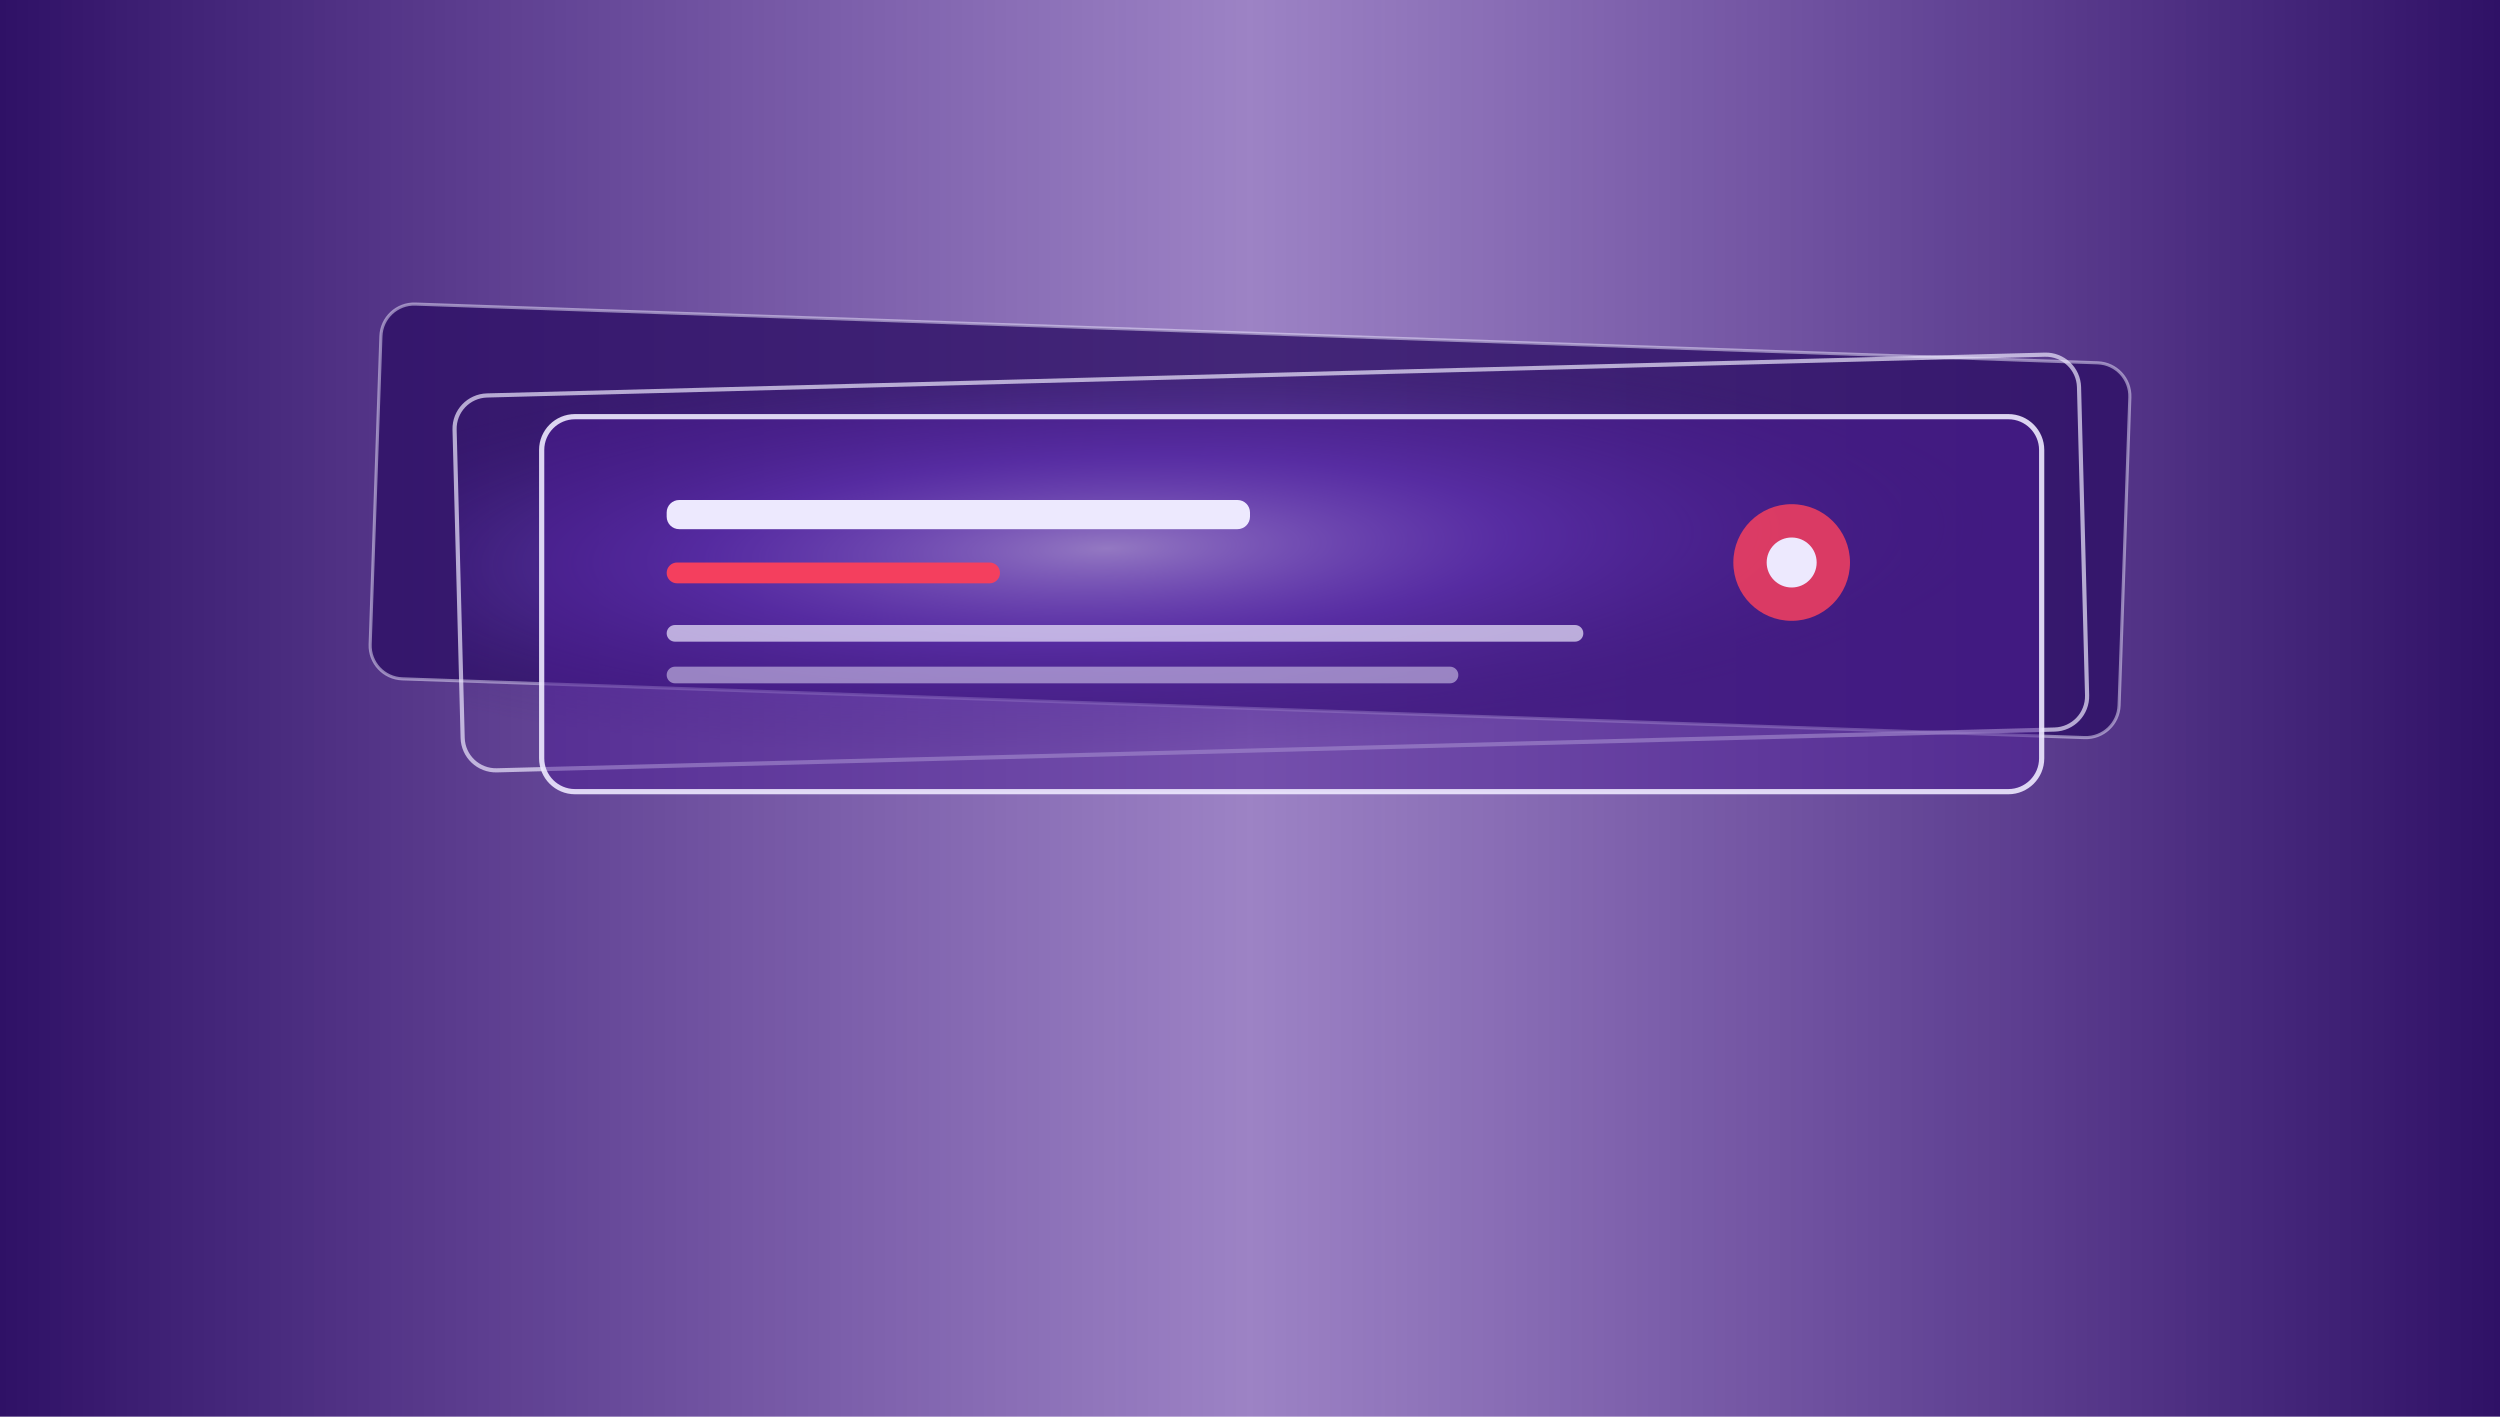
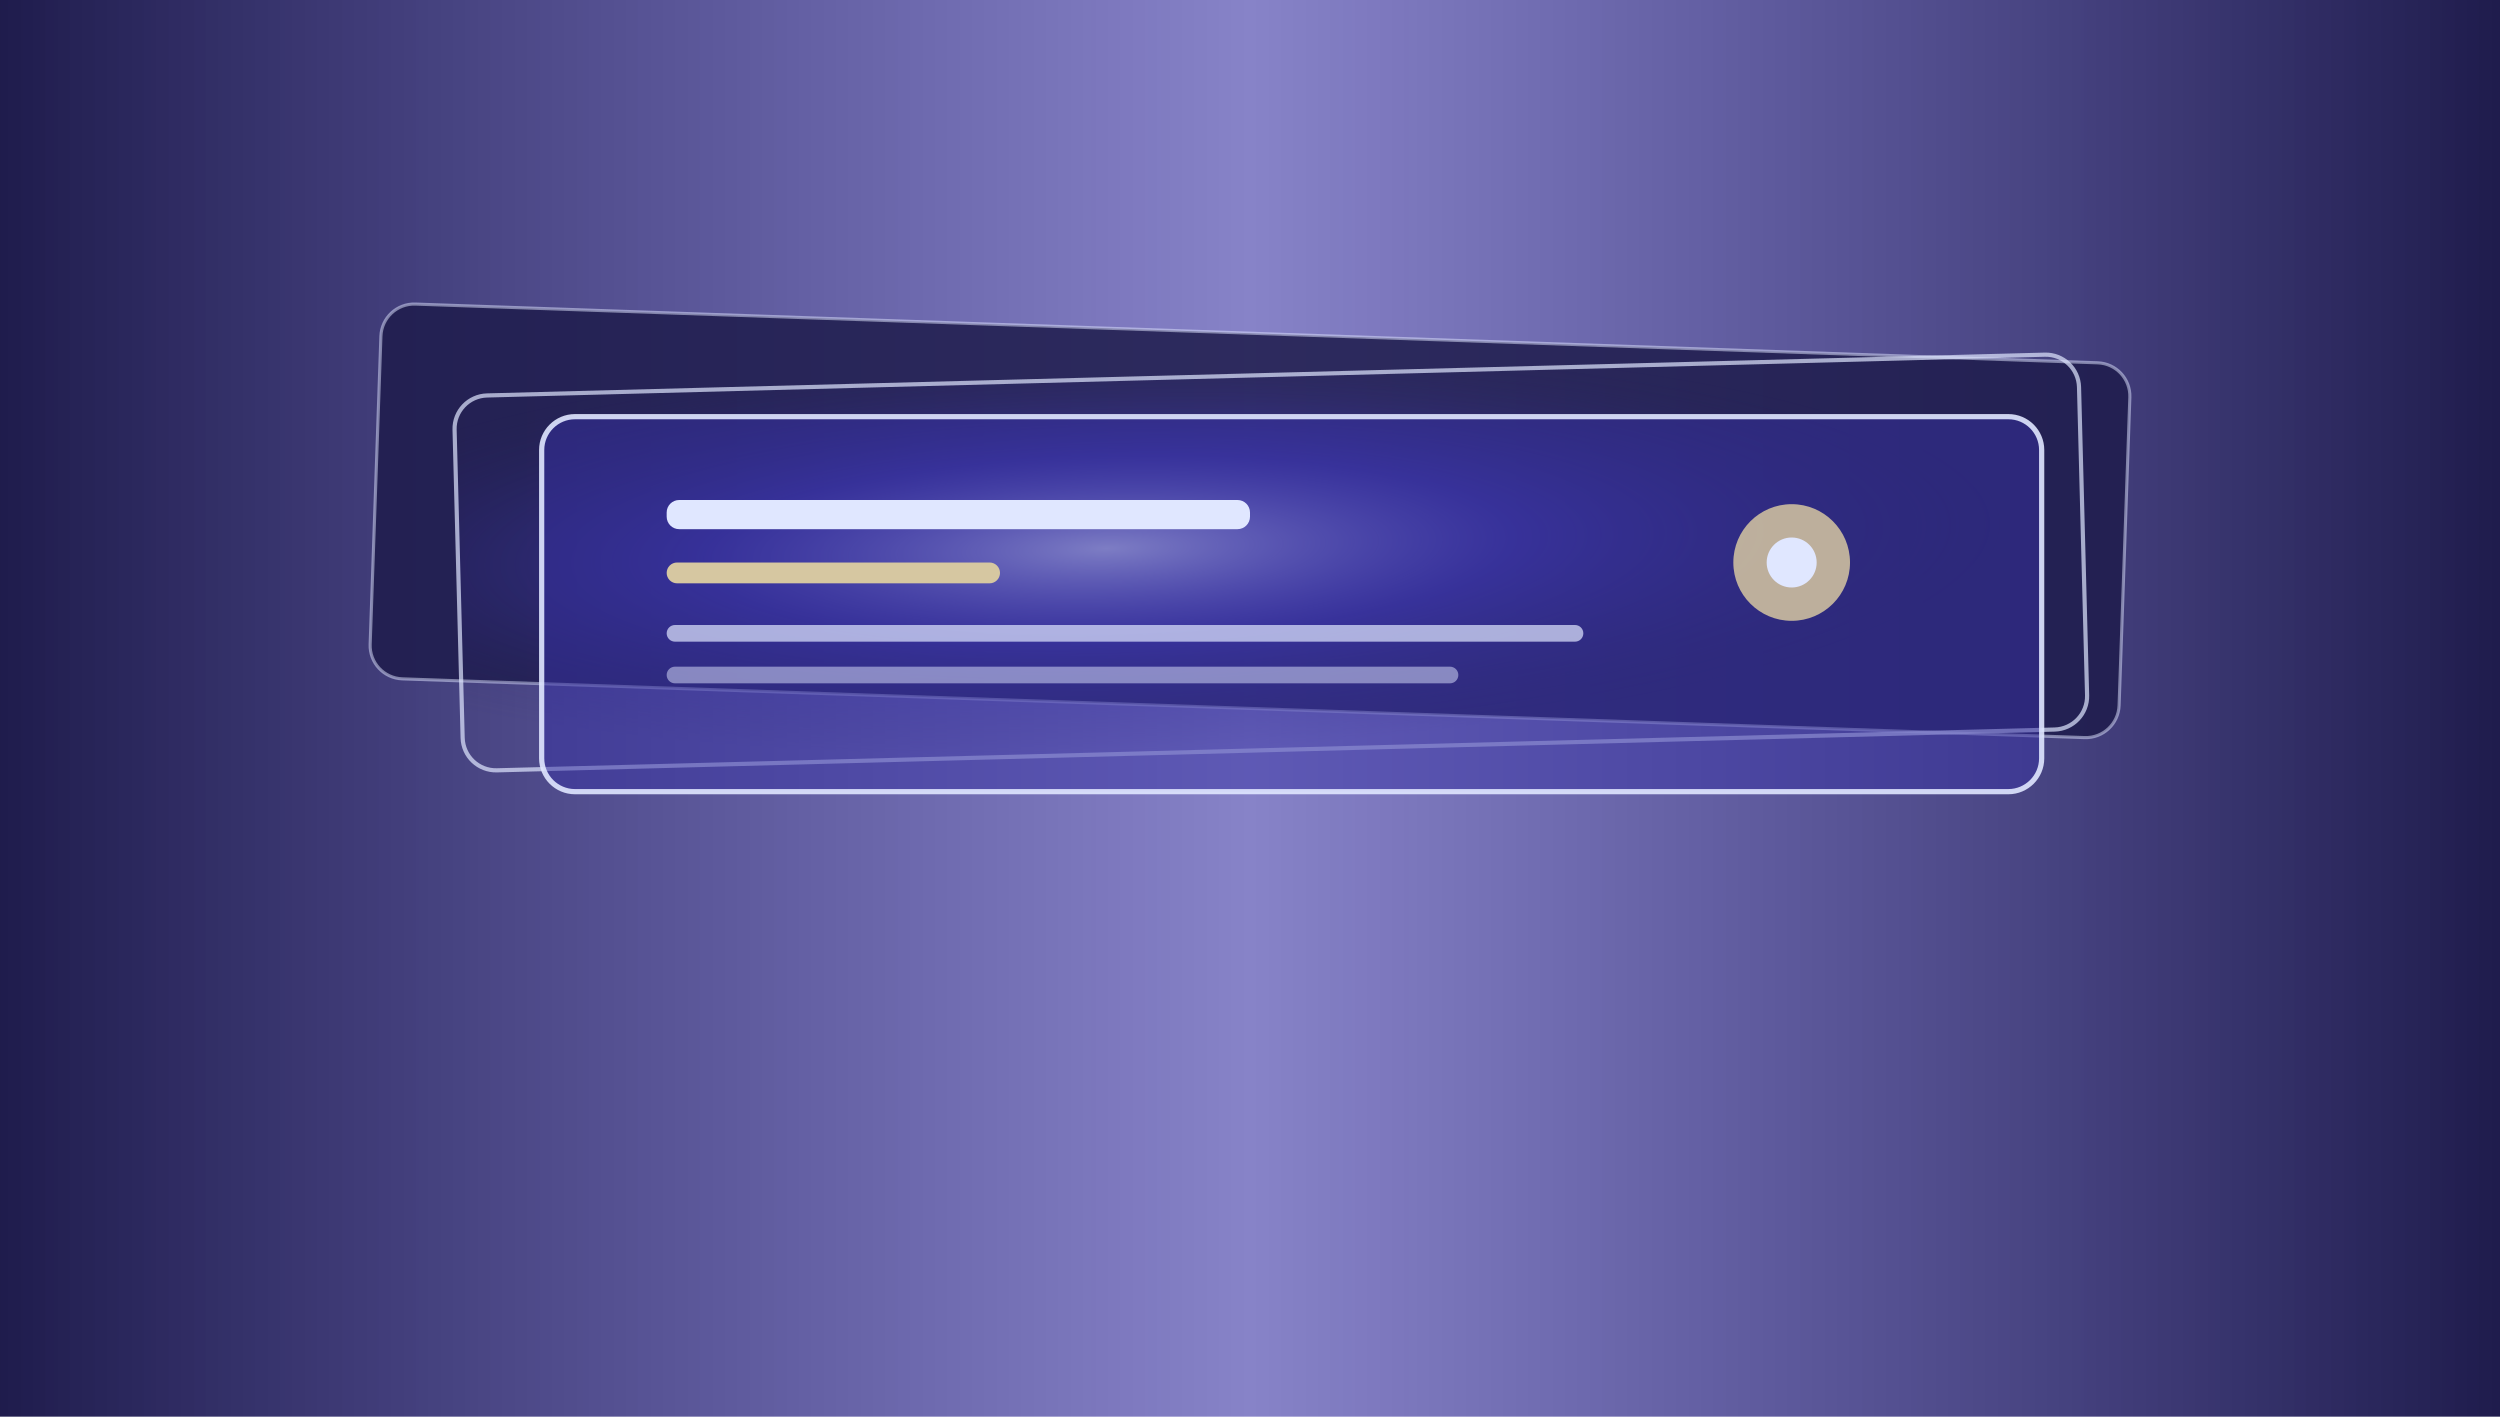
<svg xmlns="http://www.w3.org/2000/svg" viewBox="0 0 1200 680" preserveAspectRatio="xMidYMid slice" width="100%" height="100%">
  <defs>
    <linearGradient id="grad_publication_3" x1="0%" y1="0%" x2="100%" y2="0%">
-       <stop offset="0%" stop-color="#2E1065" />
-       <stop offset="50%" stop-color="#4C1D95" stop-opacity="0.55" />
-       <stop offset="100%" stop-color="#2E1065" />
+       <stop offset="0%" stop-color="#1E1B4B" />
+       <stop offset="50%" stop-color="#3730A3" stop-opacity="0.6" />
+       <stop offset="100%" stop-color="#1E1B4B" />
    </linearGradient>
    <radialGradient id="glow_publication_3" cx="40%" cy="45%" r="55%">
-       <stop offset="0%" stop-color="#EDE9FE" stop-opacity="0.9" />
-       <stop offset="45%" stop-color="#8B5CF6" stop-opacity="0.45" />
-       <stop offset="100%" stop-color="#2E1065" stop-opacity="0" />
+       <stop offset="0%" stop-color="#E0E7FF" stop-opacity="0.85" />
+       <stop offset="45%" stop-color="#4F46E5" stop-opacity="0.4" />
+       <stop offset="100%" stop-color="#1E1B4B" stop-opacity="0" />
    </radialGradient>
  </defs>
  <rect width="1200" height="680" fill="url(#grad_publication_3)" />
-   <rect x="180" y="160" width="840" height="180" rx="16" transform="rotate(2 600 250)" fill="#2E1065" fill-opacity="0.8" stroke="#EDE9FE" stroke-width="1.5" stroke-opacity="0.5" />
-   <rect x="220" y="180" width="780" height="180" rx="16" transform="rotate(-1.5 610 270)" fill="url(#glow_publication_3)" stroke="#EDE9FE" stroke-width="2" stroke-opacity="0.7" />
-   <rect x="260" y="200" width="720" height="180" rx="16" fill="#4C1D95" fill-opacity="0.5" stroke="#EDE9FE" stroke-width="2.5" stroke-opacity="0.9" />
-   <rect x="320" y="240" width="280" height="14" rx="6" fill="#EDE9FE" />
-   <rect x="320" y="270" width="160" height="10" rx="5" fill="#F43F5E" />
-   <rect x="320" y="300" width="440" height="8" rx="4" fill="#EDE9FE" fill-opacity="0.7" />
-   <rect x="320" y="320" width="380" height="8" rx="4" fill="#EDE9FE" fill-opacity="0.5" />
-   <circle cx="860" cy="270" r="28" fill="#F43F5E" opacity="0.85" />
-   <circle cx="860" cy="270" r="12" fill="#EDE9FE" />
+   <rect x="180" y="160" width="840" height="180" rx="16" transform="rotate(2 600 250)" fill="#1E1B4B" fill-opacity="0.85" stroke="#E0E7FF" stroke-width="1.5" stroke-opacity="0.5" />
+   <rect x="220" y="180" width="780" height="180" rx="16" transform="rotate(-1.5 610 270)" fill="url(#glow_publication_3)" stroke="#E0E7FF" stroke-width="2" stroke-opacity="0.7" />
+   <rect x="260" y="200" width="720" height="180" rx="16" fill="#3730A3" fill-opacity="0.5" stroke="#E0E7FF" stroke-width="2.5" stroke-opacity="0.9" />
+   <rect x="320" y="240" width="280" height="14" rx="6" fill="#E0E7FF" />
+   <rect x="320" y="270" width="160" height="10" rx="5" fill="#D6C7A1" />
+   <rect x="320" y="300" width="440" height="8" rx="4" fill="#E0E7FF" fill-opacity="0.7" />
+   <rect x="320" y="320" width="380" height="8" rx="4" fill="#E0E7FF" fill-opacity="0.5" />
+   <circle cx="860" cy="270" r="28" fill="#D6C7A1" opacity="0.85" />
+   <circle cx="860" cy="270" r="12" fill="#E0E7FF" />
</svg>
